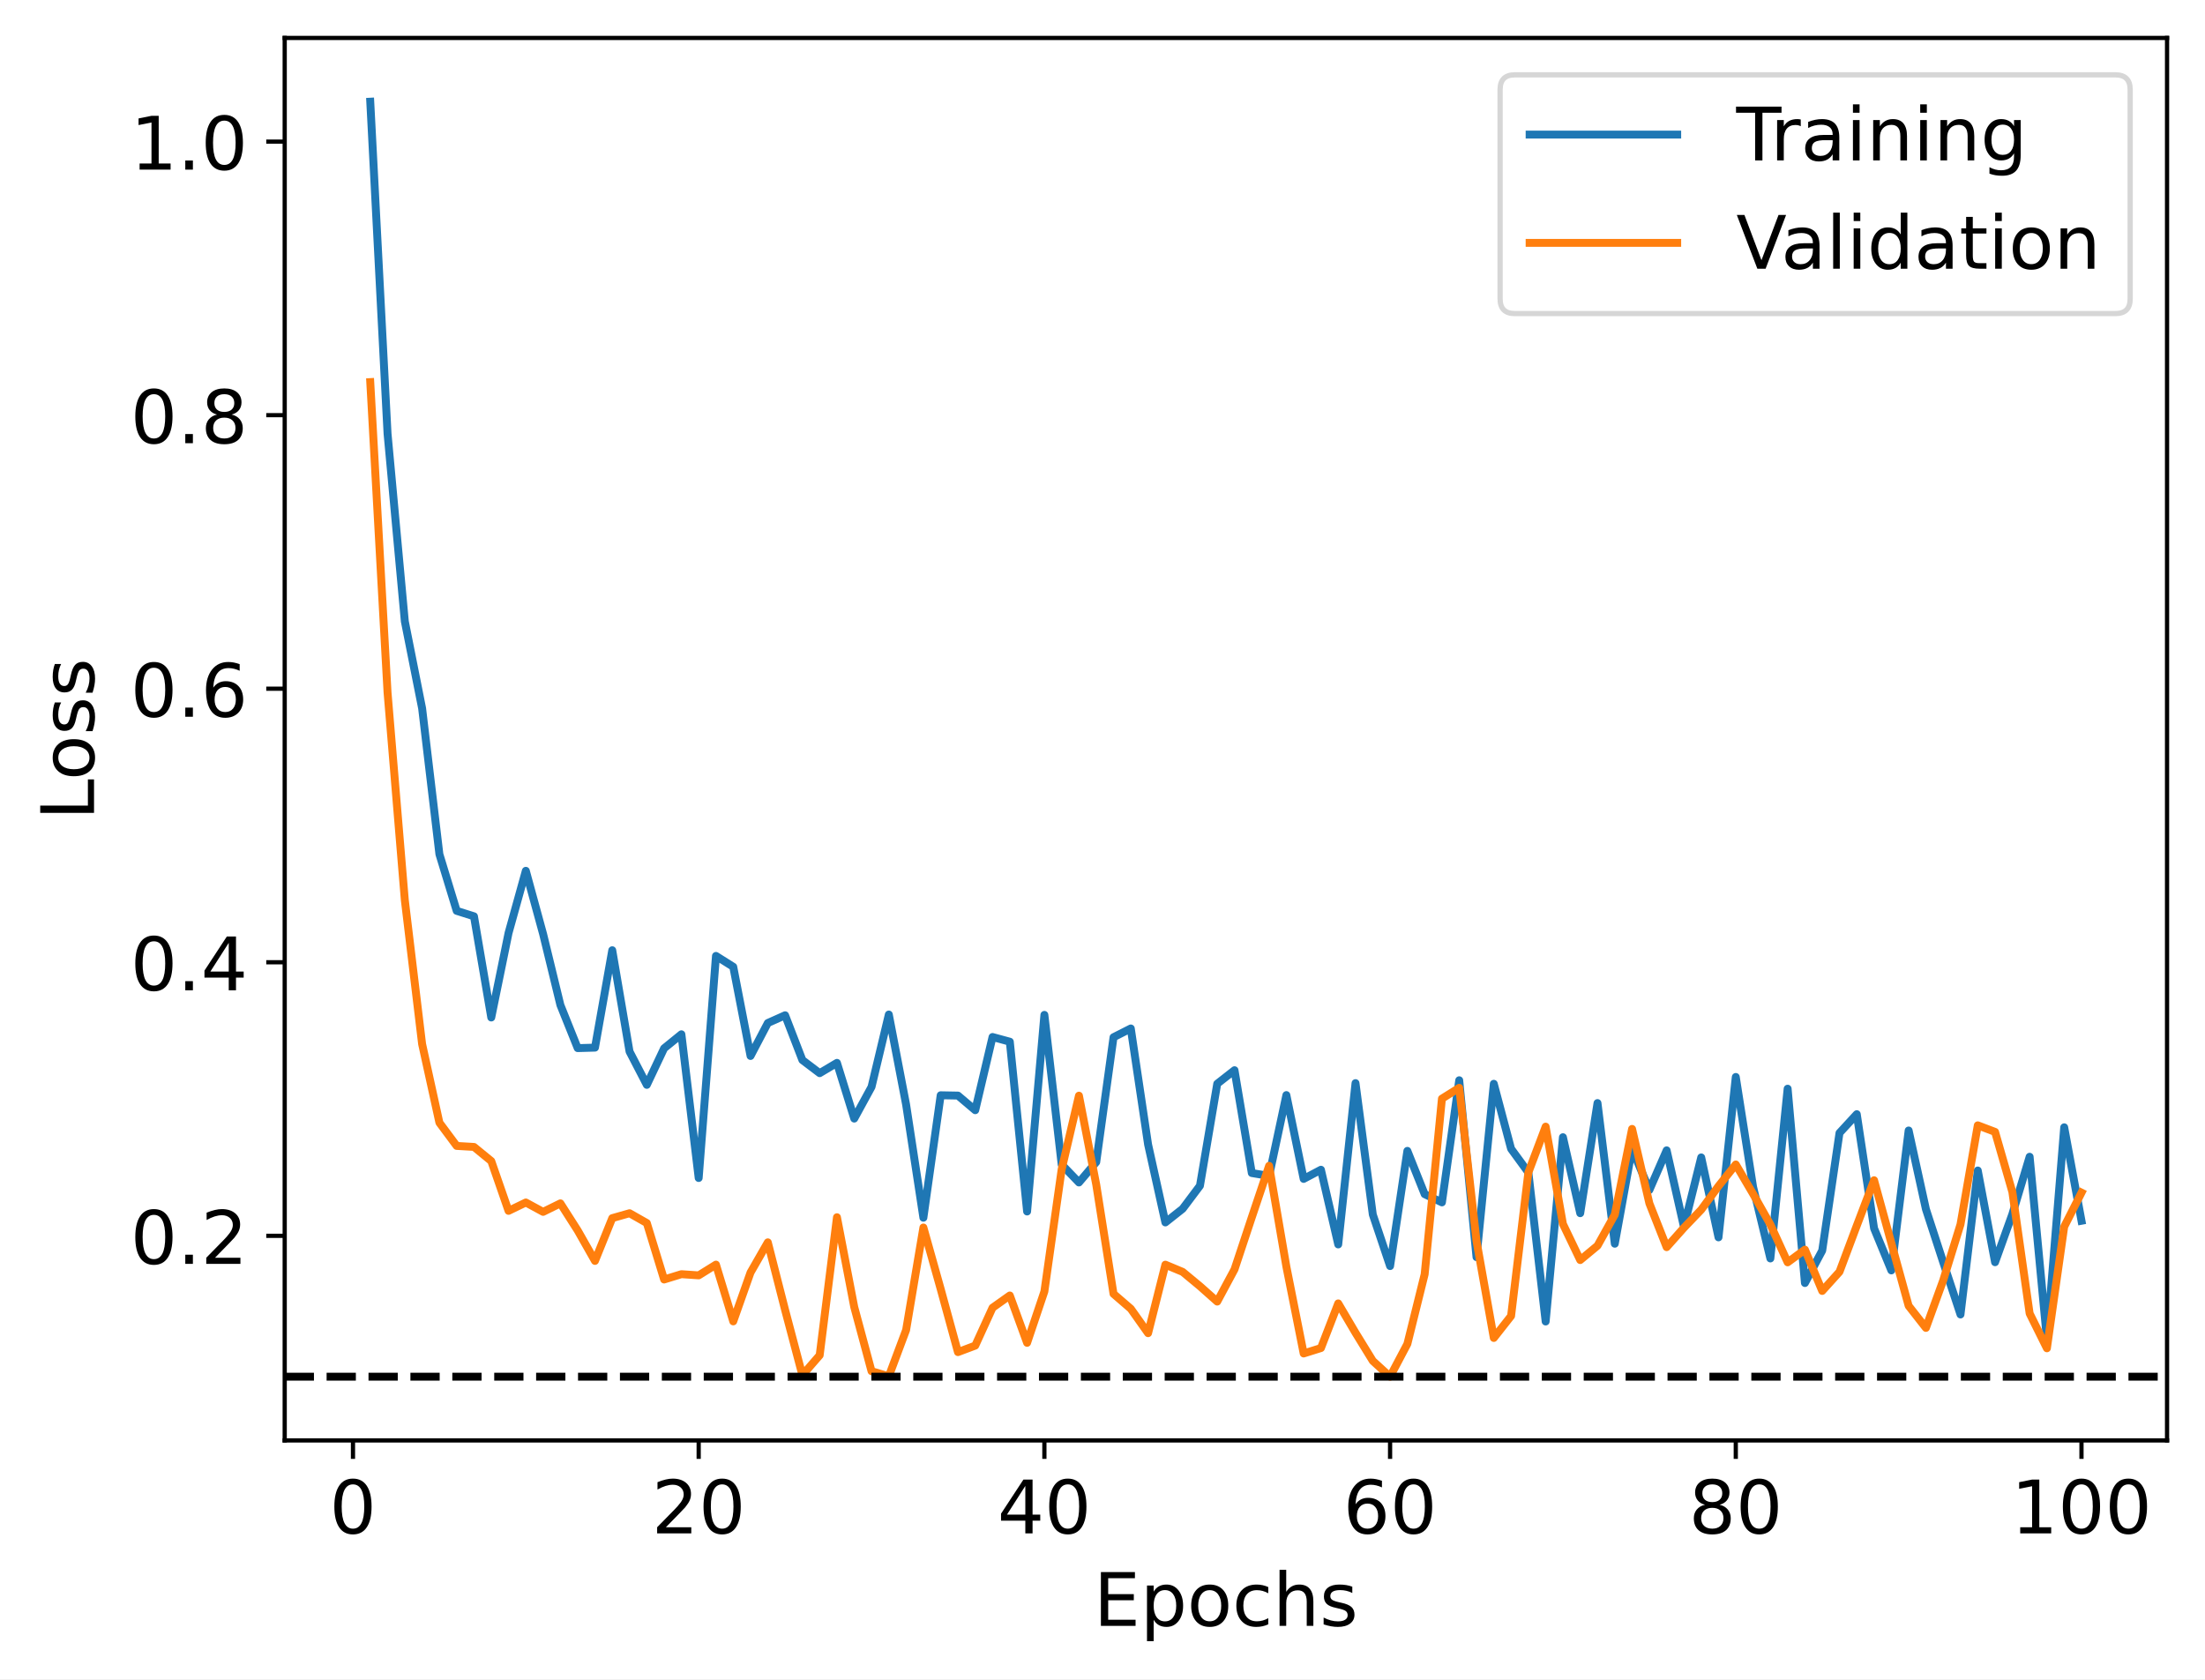
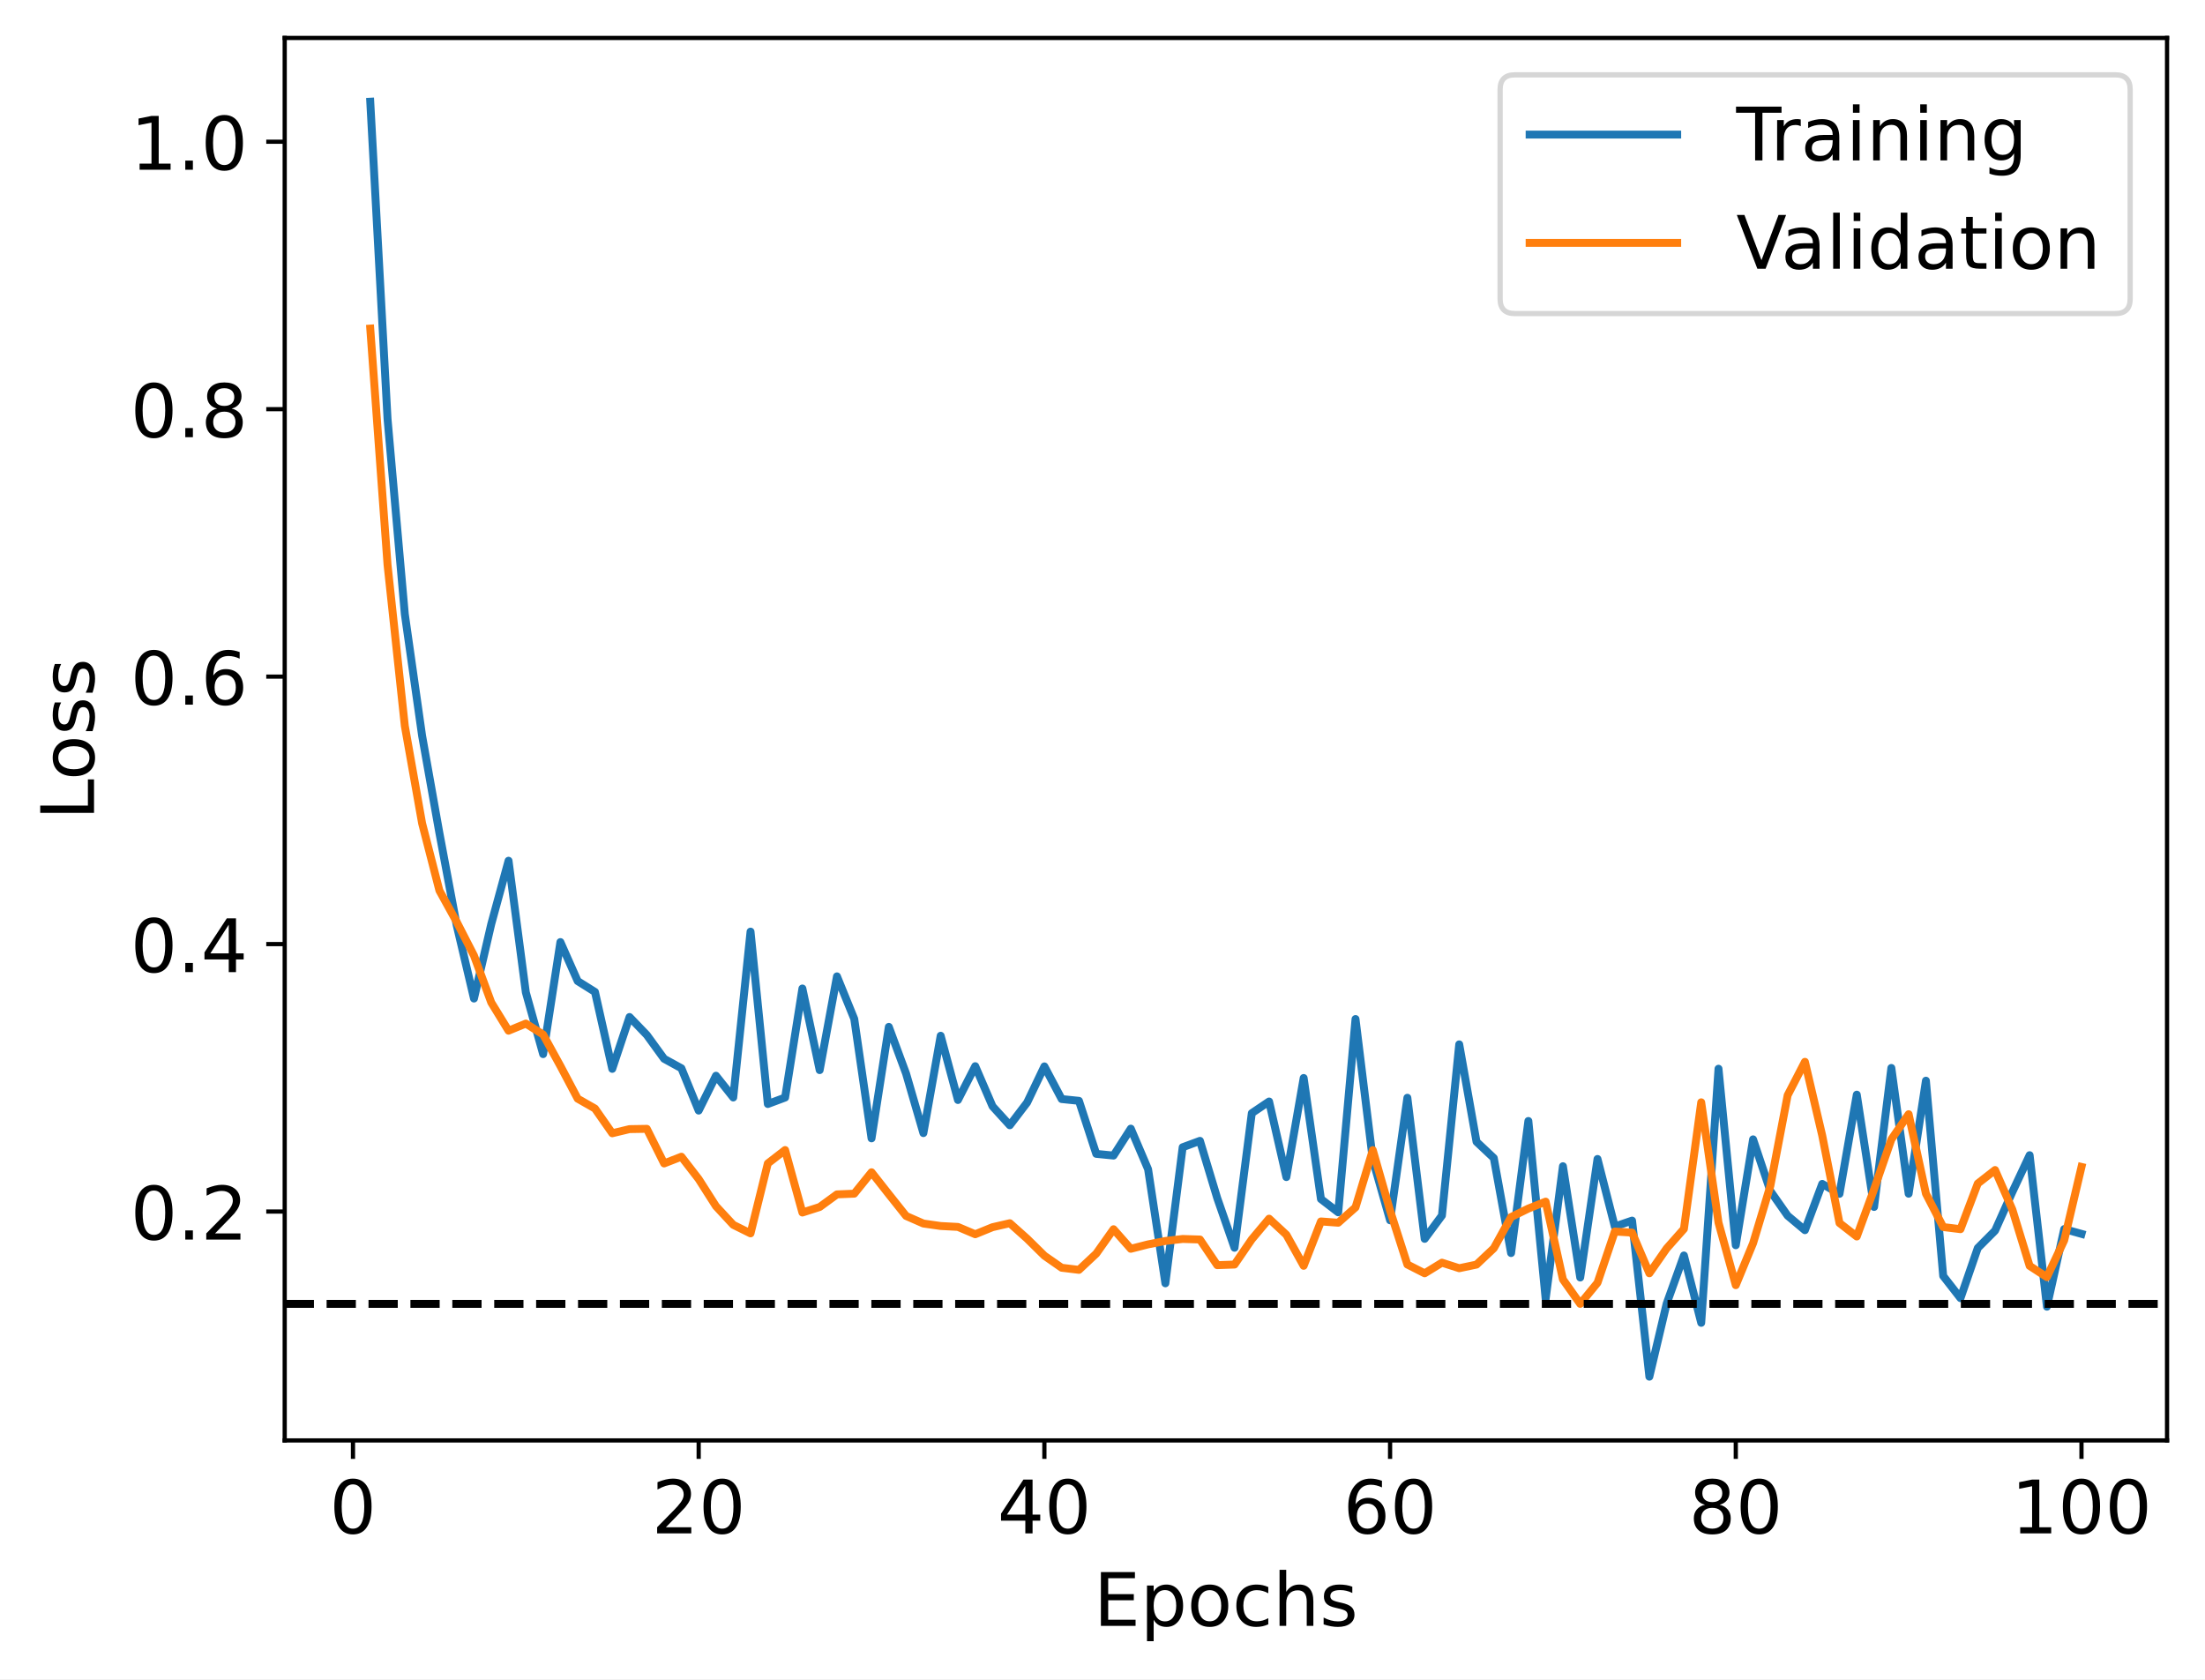
<svg xmlns="http://www.w3.org/2000/svg" xmlns:xlink="http://www.w3.org/1999/xlink" width="418.334pt" height="318.611pt" viewBox="0 0 418.334 318.611" version="1.1">
  <defs>
    <style type="text/css">*{stroke-linejoin: round; stroke-linecap: butt}</style>
  </defs>
  <g id="figure_1">
    <g id="patch_1">
      <path d="M 0 318.611  L 418.334 318.611  L 418.334 0  L 0 0  z " style="fill: #ffffff" />
    </g>
    <g id="axes_1">
      <g id="patch_2">
        <path d="M 54.014 273.312  L 411.134 273.312  L 411.134 7.2  L 54.014 7.2  z " style="fill: #ffffff" />
      </g>
      <g id="matplotlib.axis_1">
        <g id="xtick_1">
          <g id="line2d_1">
            <defs>
-               <path id="mfde2d26d12" d="M 0 0  L 0 3.5  " style="stroke: #000000; stroke-width: 0.8" />
-             </defs>
-             <g>
-               <use xlink:href="#mfde2d26d12" x="66.967" y="273.312" style="stroke: #000000; stroke-width: 0.8" />
+               <path id="mec2c94975b" d="M 0 0  L 0 3.5  " style="stroke: #000000; stroke-width: 0.8" />
+             </defs>
+             <g>
+               <use xlink:href="#mec2c94975b" x="66.967" y="273.312" style="stroke: #000000; stroke-width: 0.8" />
            </g>
          </g>
          <g id="text_1">
            <g transform="translate(62.51339 290.9498) scale(0.14 -0.14)">
              <defs>
                <path id="DejaVuSans-30" d="M 2034 4250  Q 1547 4250 1301 3770  Q 1056 3291 1056 2328  Q 1056 1369 1301 889  Q 1547 409 2034 409  Q 2525 409 2770 889  Q 3016 1369 3016 2328  Q 3016 3291 2770 3770  Q 2525 4250 2034 4250  z M 2034 4750  Q 2819 4750 3233 4129  Q 3647 3509 3647 2328  Q 3647 1150 3233 529  Q 2819 -91 2034 -91  Q 1250 -91 836 529  Q 422 1150 422 2328  Q 422 3509 836 4129  Q 1250 4750 2034 4750  z " transform="scale(0.015625)" />
              </defs>
              <use xlink:href="#DejaVuSans-30" />
            </g>
          </g>
        </g>
        <g id="xtick_2">
          <g id="line2d_2">
            <g>
-               <use xlink:href="#mfde2d26d12" x="132.554" y="273.312" style="stroke: #000000; stroke-width: 0.8" />
+               <use xlink:href="#mec2c94975b" x="132.554" y="273.312" style="stroke: #000000; stroke-width: 0.8" />
            </g>
          </g>
          <g id="text_2">
            <g transform="translate(123.6464 290.9498) scale(0.14 -0.14)">
              <defs>
                <path id="DejaVuSans-32" d="M 1228 531  L 3431 531  L 3431 0  L 469 0  L 469 531  Q 828 903 1448 1529  Q 2069 2156 2228 2338  Q 2531 2678 2651 2914  Q 2772 3150 2772 3378  Q 2772 3750 2511 3984  Q 2250 4219 1831 4219  Q 1534 4219 1204 4116  Q 875 4013 500 3803  L 500 4441  Q 881 4594 1212 4672  Q 1544 4750 1819 4750  Q 2544 4750 2975 4387  Q 3406 4025 3406 3419  Q 3406 3131 3298 2873  Q 3191 2616 2906 2266  Q 2828 2175 2409 1742  Q 1991 1309 1228 531  z " transform="scale(0.015625)" />
              </defs>
              <use xlink:href="#DejaVuSans-32" />
              <use xlink:href="#DejaVuSans-30" x="63.623" />
            </g>
          </g>
        </g>
        <g id="xtick_3">
          <g id="line2d_3">
            <g>
-               <use xlink:href="#mfde2d26d12" x="198.141" y="273.312" style="stroke: #000000; stroke-width: 0.8" />
+               <use xlink:href="#mec2c94975b" x="198.141" y="273.312" style="stroke: #000000; stroke-width: 0.8" />
            </g>
          </g>
          <g id="text_3">
            <g transform="translate(189.2332 290.9498) scale(0.14 -0.14)">
              <defs>
                <path id="DejaVuSans-34" d="M 2419 4116  L 825 1625  L 2419 1625  L 2419 4116  z M 2253 4666  L 3047 4666  L 3047 1625  L 3713 1625  L 3713 1100  L 3047 1100  L 3047 0  L 2419 0  L 2419 1100  L 313 1100  L 313 1709  L 2253 4666  z " transform="scale(0.015625)" />
              </defs>
              <use xlink:href="#DejaVuSans-34" />
              <use xlink:href="#DejaVuSans-30" x="63.623" />
            </g>
          </g>
        </g>
        <g id="xtick_4">
          <g id="line2d_4">
            <g>
-               <use xlink:href="#mfde2d26d12" x="263.727" y="273.312" style="stroke: #000000; stroke-width: 0.8" />
+               <use xlink:href="#mec2c94975b" x="263.727" y="273.312" style="stroke: #000000; stroke-width: 0.8" />
            </g>
          </g>
          <g id="text_4">
            <g transform="translate(254.82 290.9498) scale(0.14 -0.14)">
              <defs>
                <path id="DejaVuSans-36" d="M 2113 2584  Q 1688 2584 1439 2293  Q 1191 2003 1191 1497  Q 1191 994 1439 701  Q 1688 409 2113 409  Q 2538 409 2786 701  Q 3034 994 3034 1497  Q 3034 2003 2786 2293  Q 2538 2584 2113 2584  z M 3366 4563  L 3366 3988  Q 3128 4100 2886 4159  Q 2644 4219 2406 4219  Q 1781 4219 1451 3797  Q 1122 3375 1075 2522  Q 1259 2794 1537 2939  Q 1816 3084 2150 3084  Q 2853 3084 3261 2657  Q 3669 2231 3669 1497  Q 3669 778 3244 343  Q 2819 -91 2113 -91  Q 1303 -91 875 529  Q 447 1150 447 2328  Q 447 3434 972 4092  Q 1497 4750 2381 4750  Q 2619 4750 2861 4703  Q 3103 4656 3366 4563  z " transform="scale(0.015625)" />
              </defs>
              <use xlink:href="#DejaVuSans-36" />
              <use xlink:href="#DejaVuSans-30" x="63.623" />
            </g>
          </g>
        </g>
        <g id="xtick_5">
          <g id="line2d_5">
            <g>
-               <use xlink:href="#mfde2d26d12" x="329.314" y="273.312" style="stroke: #000000; stroke-width: 0.8" />
+               <use xlink:href="#mec2c94975b" x="329.314" y="273.312" style="stroke: #000000; stroke-width: 0.8" />
            </g>
          </g>
          <g id="text_5">
            <g transform="translate(320.4067 290.9498) scale(0.14 -0.14)">
              <defs>
                <path id="DejaVuSans-38" d="M 2034 2216  Q 1584 2216 1326 1975  Q 1069 1734 1069 1313  Q 1069 891 1326 650  Q 1584 409 2034 409  Q 2484 409 2743 651  Q 3003 894 3003 1313  Q 3003 1734 2745 1975  Q 2488 2216 2034 2216  z M 1403 2484  Q 997 2584 770 2862  Q 544 3141 544 3541  Q 544 4100 942 4425  Q 1341 4750 2034 4750  Q 2731 4750 3128 4425  Q 3525 4100 3525 3541  Q 3525 3141 3298 2862  Q 3072 2584 2669 2484  Q 3125 2378 3379 2068  Q 3634 1759 3634 1313  Q 3634 634 3220 271  Q 2806 -91 2034 -91  Q 1263 -91 848 271  Q 434 634 434 1313  Q 434 1759 690 2068  Q 947 2378 1403 2484  z M 1172 3481  Q 1172 3119 1398 2916  Q 1625 2713 2034 2713  Q 2441 2713 2670 2916  Q 2900 3119 2900 3481  Q 2900 3844 2670 4047  Q 2441 4250 2034 4250  Q 1625 4250 1398 4047  Q 1172 3844 1172 3481  z " transform="scale(0.015625)" />
              </defs>
              <use xlink:href="#DejaVuSans-38" />
              <use xlink:href="#DejaVuSans-30" x="63.623" />
            </g>
          </g>
        </g>
        <g id="xtick_6">
          <g id="line2d_6">
            <g>
-               <use xlink:href="#mfde2d26d12" x="394.901" y="273.312" style="stroke: #000000; stroke-width: 0.8" />
+               <use xlink:href="#mec2c94975b" x="394.901" y="273.312" style="stroke: #000000; stroke-width: 0.8" />
            </g>
          </g>
          <g id="text_6">
            <g transform="translate(381.5398 290.9498) scale(0.14 -0.14)">
              <defs>
                <path id="DejaVuSans-31" d="M 794 531  L 1825 531  L 1825 4091  L 703 3866  L 703 4441  L 1819 4666  L 2450 4666  L 2450 531  L 3481 531  L 3481 0  L 794 0  L 794 531  z " transform="scale(0.015625)" />
              </defs>
              <use xlink:href="#DejaVuSans-31" />
              <use xlink:href="#DejaVuSans-30" x="63.623" />
              <use xlink:href="#DejaVuSans-30" x="127.246" />
            </g>
          </g>
        </g>
        <g id="text_7">
          <g transform="translate(207.4919 308.4992) scale(0.14 -0.14)">
            <defs>
              <path id="DejaVuSans-45" d="M 628 4666  L 3578 4666  L 3578 4134  L 1259 4134  L 1259 2753  L 3481 2753  L 3481 2222  L 1259 2222  L 1259 531  L 3634 531  L 3634 0  L 628 0  L 628 4666  z " transform="scale(0.015625)" />
              <path id="DejaVuSans-70" d="M 1159 525  L 1159 -1331  L 581 -1331  L 581 3500  L 1159 3500  L 1159 2969  Q 1341 3281 1617 3432  Q 1894 3584 2278 3584  Q 2916 3584 3314 3078  Q 3713 2572 3713 1747  Q 3713 922 3314 415  Q 2916 -91 2278 -91  Q 1894 -91 1617 61  Q 1341 213 1159 525  z M 3116 1747  Q 3116 2381 2855 2742  Q 2594 3103 2138 3103  Q 1681 3103 1420 2742  Q 1159 2381 1159 1747  Q 1159 1113 1420 752  Q 1681 391 2138 391  Q 2594 391 2855 752  Q 3116 1113 3116 1747  z " transform="scale(0.015625)" />
              <path id="DejaVuSans-6f" d="M 1959 3097  Q 1497 3097 1228 2736  Q 959 2375 959 1747  Q 959 1119 1226 758  Q 1494 397 1959 397  Q 2419 397 2687 759  Q 2956 1122 2956 1747  Q 2956 2369 2687 2733  Q 2419 3097 1959 3097  z M 1959 3584  Q 2709 3584 3137 3096  Q 3566 2609 3566 1747  Q 3566 888 3137 398  Q 2709 -91 1959 -91  Q 1206 -91 779 398  Q 353 888 353 1747  Q 353 2609 779 3096  Q 1206 3584 1959 3584  z " transform="scale(0.015625)" />
              <path id="DejaVuSans-63" d="M 3122 3366  L 3122 2828  Q 2878 2963 2633 3030  Q 2388 3097 2138 3097  Q 1578 3097 1268 2742  Q 959 2388 959 1747  Q 959 1106 1268 751  Q 1578 397 2138 397  Q 2388 397 2633 464  Q 2878 531 3122 666  L 3122 134  Q 2881 22 2623 -34  Q 2366 -91 2075 -91  Q 1284 -91 818 406  Q 353 903 353 1747  Q 353 2603 823 3093  Q 1294 3584 2113 3584  Q 2378 3584 2631 3529  Q 2884 3475 3122 3366  z " transform="scale(0.015625)" />
              <path id="DejaVuSans-68" d="M 3513 2113  L 3513 0  L 2938 0  L 2938 2094  Q 2938 2591 2744 2837  Q 2550 3084 2163 3084  Q 1697 3084 1428 2787  Q 1159 2491 1159 1978  L 1159 0  L 581 0  L 581 4863  L 1159 4863  L 1159 2956  Q 1366 3272 1645 3428  Q 1925 3584 2291 3584  Q 2894 3584 3203 3211  Q 3513 2838 3513 2113  z " transform="scale(0.015625)" />
              <path id="DejaVuSans-73" d="M 2834 3397  L 2834 2853  Q 2591 2978 2328 3040  Q 2066 3103 1784 3103  Q 1356 3103 1142 2972  Q 928 2841 928 2578  Q 928 2378 1081 2264  Q 1234 2150 1697 2047  L 1894 2003  Q 2506 1872 2764 1633  Q 3022 1394 3022 966  Q 3022 478 2636 193  Q 2250 -91 1575 -91  Q 1294 -91 989 -36  Q 684 19 347 128  L 347 722  Q 666 556 975 473  Q 1284 391 1588 391  Q 1994 391 2212 530  Q 2431 669 2431 922  Q 2431 1156 2273 1281  Q 2116 1406 1581 1522  L 1381 1569  Q 847 1681 609 1914  Q 372 2147 372 2553  Q 372 3047 722 3315  Q 1072 3584 1716 3584  Q 2034 3584 2315 3537  Q 2597 3491 2834 3397  z " transform="scale(0.015625)" />
            </defs>
            <use xlink:href="#DejaVuSans-45" />
            <use xlink:href="#DejaVuSans-70" x="63.184" />
            <use xlink:href="#DejaVuSans-6f" x="126.66" />
            <use xlink:href="#DejaVuSans-63" x="187.842" />
            <use xlink:href="#DejaVuSans-68" x="242.822" />
            <use xlink:href="#DejaVuSans-73" x="306.201" />
          </g>
        </g>
      </g>
      <g id="matplotlib.axis_2">
        <g id="ytick_1">
          <g id="line2d_7">
            <defs>
-               <path id="m32dc61f9a4" d="M 0 0  L -3.5 0  " style="stroke: #000000; stroke-width: 0.8" />
-             </defs>
-             <g>
-               <use xlink:href="#m32dc61f9a4" x="54.014" y="234.491" style="stroke: #000000; stroke-width: 0.8" />
+               <path id="m7c34e01a49" d="M 0 0  L -3.5 0  " style="stroke: #000000; stroke-width: 0.8" />
+             </defs>
+             <g>
+               <use xlink:href="#m7c34e01a49" x="54.014" y="229.88" style="stroke: #000000; stroke-width: 0.8" />
            </g>
          </g>
          <g id="text_8">
-             <g transform="translate(24.74938 239.8103) scale(0.14 -0.14)">
+             <g transform="translate(24.74938 235.1994) scale(0.14 -0.14)">
              <defs>
                <path id="DejaVuSans-2e" d="M 684 794  L 1344 794  L 1344 0  L 684 0  L 684 794  z " transform="scale(0.015625)" />
              </defs>
              <use xlink:href="#DejaVuSans-30" />
              <use xlink:href="#DejaVuSans-2e" x="63.623" />
              <use xlink:href="#DejaVuSans-32" x="95.41" />
            </g>
          </g>
        </g>
        <g id="ytick_2">
          <g id="line2d_8">
            <g>
-               <use xlink:href="#m32dc61f9a4" x="54.014" y="182.586" style="stroke: #000000; stroke-width: 0.8" />
+               <use xlink:href="#m7c34e01a49" x="54.014" y="179.133" style="stroke: #000000; stroke-width: 0.8" />
            </g>
          </g>
          <g id="text_9">
-             <g transform="translate(24.74938 187.9046) scale(0.14 -0.14)">
+             <g transform="translate(24.74938 184.4517) scale(0.14 -0.14)">
              <use xlink:href="#DejaVuSans-30" />
              <use xlink:href="#DejaVuSans-2e" x="63.623" />
              <use xlink:href="#DejaVuSans-34" x="95.41" />
            </g>
          </g>
        </g>
        <g id="ytick_3">
          <g id="line2d_9">
            <g>
-               <use xlink:href="#m32dc61f9a4" x="54.014" y="130.68" style="stroke: #000000; stroke-width: 0.8" />
+               <use xlink:href="#m7c34e01a49" x="54.014" y="128.385" style="stroke: #000000; stroke-width: 0.8" />
            </g>
          </g>
          <g id="text_10">
-             <g transform="translate(24.74938 135.999) scale(0.14 -0.14)">
+             <g transform="translate(24.74938 133.7041) scale(0.14 -0.14)">
              <use xlink:href="#DejaVuSans-30" />
              <use xlink:href="#DejaVuSans-2e" x="63.623" />
              <use xlink:href="#DejaVuSans-36" x="95.41" />
            </g>
          </g>
        </g>
        <g id="ytick_4">
          <g id="line2d_10">
            <g>
-               <use xlink:href="#m32dc61f9a4" x="54.014" y="78.774" style="stroke: #000000; stroke-width: 0.8" />
+               <use xlink:href="#m7c34e01a49" x="54.014" y="77.638" style="stroke: #000000; stroke-width: 0.8" />
            </g>
          </g>
          <g id="text_11">
-             <g transform="translate(24.74938 84.09325) scale(0.14 -0.14)">
+             <g transform="translate(24.74938 82.95647) scale(0.14 -0.14)">
              <use xlink:href="#DejaVuSans-30" />
              <use xlink:href="#DejaVuSans-2e" x="63.623" />
              <use xlink:href="#DejaVuSans-38" x="95.41" />
            </g>
          </g>
        </g>
        <g id="ytick_5">
          <g id="line2d_11">
            <g>
-               <use xlink:href="#m32dc61f9a4" x="54.014" y="26.869" style="stroke: #000000; stroke-width: 0.8" />
+               <use xlink:href="#m7c34e01a49" x="54.014" y="26.89" style="stroke: #000000; stroke-width: 0.8" />
            </g>
          </g>
          <g id="text_12">
-             <g transform="translate(24.74938 32.18756) scale(0.14 -0.14)">
+             <g transform="translate(24.74938 32.20884) scale(0.14 -0.14)">
              <use xlink:href="#DejaVuSans-31" />
              <use xlink:href="#DejaVuSans-2e" x="63.623" />
              <use xlink:href="#DejaVuSans-30" x="95.41" />
            </g>
          </g>
        </g>
        <g id="text_13">
          <g transform="translate(17.83781 155.6101) rotate(-90) scale(0.14 -0.14)">
            <defs>
              <path id="DejaVuSans-4c" d="M 628 4666  L 1259 4666  L 1259 531  L 3531 531  L 3531 0  L 628 0  L 628 4666  z " transform="scale(0.015625)" />
            </defs>
            <use xlink:href="#DejaVuSans-4c" />
            <use xlink:href="#DejaVuSans-6f" x="53.963" />
            <use xlink:href="#DejaVuSans-73" x="115.145" />
            <use xlink:href="#DejaVuSans-73" x="167.244" />
          </g>
        </g>
      </g>
      <g id="line2d_12">
-         <path d="M 70.246 19.296  L 73.526 82.284  L 76.805 117.906  L 80.084 134.402  L 83.364 162.084  L 86.643 172.827  L 89.923 173.864  L 93.202 193.065  L 96.481 177.038  L 99.761 165.231  L 103.04 177.233  L 106.319 190.701  L 109.599 198.875  L 112.878 198.781  L 116.157 180.302  L 119.437 199.525  L 122.716 205.846  L 125.995 198.913  L 129.275 196.25  L 132.554 223.52  L 135.833 181.379  L 139.113 183.445  L 142.392 200.363  L 145.671 194.11  L 148.951 192.642  L 152.23 201.14  L 155.509 203.626  L 158.789 201.674  L 162.068 212.243  L 165.347 206.23  L 168.627 192.501  L 171.906 209.586  L 175.185 231.057  L 178.465 207.82  L 181.744 207.88  L 185.023 210.655  L 188.303 196.765  L 191.582 197.656  L 194.861 229.873  L 198.141 192.569  L 201.42 220.962  L 204.699 224.367  L 207.979 220.499  L 211.258 196.809  L 214.537 195.147  L 217.817 217.161  L 221.096 231.95  L 224.375 229.358  L 227.655 224.99  L 230.934 205.635  L 234.213 203.068  L 237.493 222.577  L 240.772 223.127  L 244.051 207.787  L 247.331 223.688  L 250.61 221.952  L 253.889 236.125  L 257.169 205.519  L 260.448 230.454  L 263.727 240.231  L 267.007 218.373  L 270.286 226.582  L 273.565 228.144  L 276.845 204.972  L 280.124 238.534  L 283.404 205.645  L 286.683 217.977  L 289.962 222.466  L 293.242 250.747  L 296.521 215.779  L 299.8 230.198  L 303.08 209.301  L 306.359 235.989  L 309.638 217.937  L 312.918 225.801  L 316.197 218.273  L 319.476 232.775  L 322.756 219.614  L 326.035 234.78  L 329.314 204.348  L 332.594 225.208  L 335.873 238.784  L 339.152 206.573  L 342.432 243.446  L 345.711 237.293  L 348.99 214.973  L 352.27 211.41  L 355.549 233.074  L 358.828 241.05  L 362.108 214.505  L 365.387 229.437  L 368.666 239.498  L 371.946 249.416  L 375.225 222.1  L 378.504 239.497  L 381.784 230.381  L 385.063 219.488  L 388.342 254.125  L 391.622 213.901  L 394.901 231.634  " clip-path="url(#pbf88e4004e)" style="fill: none; stroke: #1f77b4; stroke-width: 1.5; stroke-linecap: square" />
+         <path d="M 70.246 19.296  L 73.526 79.498  L 76.805 116.543  L 80.084 139.62  L 83.364 158.071  L 86.643 175.556  L 89.923 189.469  L 93.202 175.331  L 96.481 163.32  L 99.761 188.29  L 103.04 200.014  L 106.319 178.752  L 109.599 186.156  L 112.878 188.212  L 116.157 202.809  L 119.437 192.972  L 122.716 196.384  L 125.995 200.898  L 129.275 202.697  L 132.554 210.728  L 135.833 204.114  L 139.113 208.24  L 142.392 176.769  L 145.671 209.476  L 148.951 208.253  L 152.23 187.562  L 155.509 203.048  L 158.789 185.259  L 162.068 193.326  L 165.347 215.998  L 168.627 194.844  L 171.906 203.722  L 175.185 215.001  L 178.465 196.529  L 181.744 208.719  L 185.023 202.301  L 188.303 209.913  L 191.582 213.513  L 194.861 209.21  L 198.141 202.343  L 201.42 208.539  L 204.699 208.876  L 207.979 218.937  L 211.258 219.262  L 214.537 214.154  L 217.817 221.858  L 221.096 243.501  L 224.375 217.683  L 227.655 216.469  L 230.934 227.331  L 234.213 236.755  L 237.493 211.214  L 240.772 209.005  L 244.051 223.344  L 247.331 204.541  L 250.61 227.512  L 253.889 230.03  L 257.169 193.354  L 260.448 220.043  L 263.727 231.543  L 267.007 208.292  L 270.286 235.066  L 273.565 230.641  L 276.845 198.161  L 280.124 216.643  L 283.404 219.729  L 286.683 237.759  L 289.962 212.699  L 293.242 246.454  L 296.521 221.284  L 299.8 242.402  L 303.08 219.909  L 306.359 232.727  L 309.638 231.604  L 312.918 261.216  L 316.197 247.36  L 319.476 238.218  L 322.756 251.004  L 326.035 202.787  L 329.314 236.278  L 332.594 216.186  L 335.873 225.992  L 339.152 230.672  L 342.432 233.421  L 345.711 224.636  L 348.99 226.523  L 352.27 207.705  L 355.549 229.015  L 358.828 202.639  L 362.108 226.502  L 365.387 205.054  L 368.666 242.106  L 371.946 246.316  L 375.225 236.808  L 378.504 233.512  L 381.784 226.177  L 385.063 219.19  L 388.342 247.932  L 391.622 233.21  L 394.901 234.119  " clip-path="url(#p0b362e80ad)" style="fill: none; stroke: #1f77b4; stroke-width: 1.5; stroke-linecap: square" />
      </g>
      <g id="line2d_13">
-         <path d="M 70.246 72.5  L 73.526 131.406  L 76.805 170.813  L 80.084 198.109  L 83.364 213.021  L 86.643 217.431  L 89.923 217.623  L 93.202 220.306  L 96.481 229.753  L 99.761 228.167  L 103.04 229.945  L 106.319 228.329  L 109.599 233.472  L 112.878 239.251  L 116.157 231.135  L 119.437 230.203  L 122.716 232.065  L 125.995 242.777  L 129.275 241.769  L 132.554 241.993  L 135.833 239.955  L 139.113 250.724  L 142.392 241.45  L 145.671 235.728  L 148.951 248.559  L 152.23 260.93  L 155.509 257.151  L 158.789 230.965  L 162.068 248.007  L 165.347 260.176  L 168.627 261.141  L 171.906 252.368  L 175.185 232.912  L 178.465 244.58  L 181.744 256.553  L 185.023 255.321  L 188.303 248.14  L 191.582 245.812  L 194.861 254.795  L 198.141 245.048  L 201.42 221.878  L 204.699 207.899  L 207.979 224.77  L 211.258 245.502  L 214.537 248.331  L 217.817 252.961  L 221.096 239.964  L 224.375 241.335  L 227.655 244.054  L 230.934 246.967  L 234.213 240.857  L 237.493 230.972  L 240.772 221.212  L 244.051 240.336  L 247.331 256.814  L 250.61 255.786  L 253.889 247.313  L 257.169 252.886  L 260.448 258.222  L 263.727 261.216  L 267.007 255.003  L 270.286 241.785  L 273.565 208.465  L 276.845 206.408  L 280.124 235.476  L 283.404 253.87  L 286.683 249.701  L 289.962 222.467  L 293.242 213.775  L 296.521 232.246  L 299.8 239.088  L 303.08 236.367  L 306.359 230.472  L 309.638 214.206  L 312.918 228.328  L 316.197 236.64  L 319.476 232.959  L 322.756 229.536  L 326.035 225.063  L 329.314 220.954  L 332.594 226.528  L 335.873 232.341  L 339.152 239.519  L 342.432 237.116  L 345.711 244.948  L 348.99 241.318  L 352.27 232.559  L 355.549 223.946  L 358.828 235.876  L 362.108 247.778  L 365.387 251.962  L 368.666 242.936  L 371.946 232.321  L 375.225 213.525  L 378.504 214.77  L 381.784 226.167  L 385.063 249.221  L 388.342 255.828  L 391.622 232.756  L 394.901 226.3  " clip-path="url(#pbf88e4004e)" style="fill: none; stroke: #ff7f0e; stroke-width: 1.5; stroke-linecap: square" />
+         <path d="M 70.246 62.347  L 73.526 107.183  L 76.805 137.757  L 80.084 156.232  L 83.364 168.976  L 86.643 174.922  L 89.923 181.32  L 93.202 190.221  L 96.481 195.566  L 99.761 194.218  L 103.04 196.299  L 106.319 202.265  L 109.599 208.467  L 112.878 210.34  L 116.157 215.031  L 119.437 214.244  L 122.716 214.189  L 125.995 220.756  L 129.275 219.479  L 132.554 223.724  L 135.833 228.865  L 139.113 232.404  L 142.392 234.027  L 145.671 220.756  L 148.951 218.215  L 152.23 230.07  L 155.509 229.023  L 158.789 226.628  L 162.068 226.493  L 165.347 222.431  L 168.627 226.6  L 171.906 230.721  L 175.185 232.158  L 178.465 232.627  L 181.744 232.801  L 185.023 234.192  L 188.303 232.852  L 191.582 232.099  L 194.861 235.028  L 198.141 238.262  L 201.42 240.549  L 204.699 240.947  L 207.979 237.869  L 211.258 233.238  L 214.537 236.951  L 217.817 236.113  L 221.096 235.469  L 224.375 235.086  L 227.655 235.19  L 230.934 240.056  L 234.213 239.94  L 237.493 235.15  L 240.772 231.237  L 244.051 234.287  L 247.331 240.182  L 250.61 231.763  L 253.889 232.005  L 257.169 229.09  L 260.448 218.229  L 263.727 229.699  L 267.007 239.934  L 270.286 241.603  L 273.565 239.588  L 276.845 240.639  L 280.124 239.948  L 283.404 236.85  L 286.683 230.927  L 289.962 229.319  L 293.242 228.006  L 296.521 242.766  L 299.8 247.402  L 303.08 243.4  L 306.359 233.674  L 309.638 233.88  L 312.918 241.603  L 316.197 236.887  L 319.476 233.183  L 322.756 209.158  L 326.035 231.995  L 329.314 243.855  L 332.594 235.901  L 335.873 225.007  L 339.152 207.821  L 342.432 201.475  L 345.711 215.456  L 348.99 232.061  L 352.27 234.619  L 355.549 225.658  L 358.828 216.197  L 362.108 211.412  L 365.387 226.486  L 368.666 232.826  L 371.946 233.23  L 375.225 224.569  L 378.504 222.007  L 381.784 229.501  L 385.063 240.196  L 388.342 242.329  L 391.622 235.347  L 394.901 221.416  " clip-path="url(#p0b362e80ad)" style="fill: none; stroke: #ff7f0e; stroke-width: 1.5; stroke-linecap: square" />
      </g>
      <g id="line2d_14">
-         <path d="M 54.014 261.216  L 411.134 261.216  " clip-path="url(#pbf88e4004e)" style="fill: none; stroke-dasharray: 5.55,2.4; stroke-dashoffset: 0; stroke: #000000; stroke-width: 1.5" />
+         <path d="M 54.014 247.402  L 411.134 247.402  " clip-path="url(#p0b362e80ad)" style="fill: none; stroke-dasharray: 5.55,2.4; stroke-dashoffset: 0; stroke: #000000; stroke-width: 1.5" />
      </g>
      <g id="patch_3">
        <path d="M 54.014 273.312  L 54.014 7.2  " style="fill: none; stroke: #000000; stroke-width: 0.8; stroke-linejoin: miter; stroke-linecap: square" />
      </g>
      <g id="patch_4">
        <path d="M 411.134 273.312  L 411.134 7.2  " style="fill: none; stroke: #000000; stroke-width: 0.8; stroke-linejoin: miter; stroke-linecap: square" />
      </g>
      <g id="patch_5">
        <path d="M 54.014 273.312  L 411.134 273.312  " style="fill: none; stroke: #000000; stroke-width: 0.8; stroke-linejoin: miter; stroke-linecap: square" />
      </g>
      <g id="patch_6">
        <path d="M 54.014 7.2  L 411.134 7.2  " style="fill: none; stroke: #000000; stroke-width: 0.8; stroke-linejoin: miter; stroke-linecap: square" />
      </g>
      <g id="legend_1">
        <g id="patch_7">
          <path d="M 287.4 59.499  L 401.334 59.499  Q 404.134 59.499 404.134 56.699  L 404.134 17  Q 404.134 14.2 401.334 14.2  L 287.4 14.2  Q 284.6 14.2 284.6 17  L 284.6 56.699  Q 284.6 59.499 287.4 59.499  z " style="fill: #ffffff; opacity: 0.8; stroke: #cccccc; stroke-linejoin: miter" />
        </g>
        <g id="line2d_15">
          <path d="M 290.2 25.538  L 304.2 25.538  L 318.2 25.538  " style="fill: none; stroke: #1f77b4; stroke-width: 1.5; stroke-linecap: square" />
        </g>
        <g id="text_14">
          <g transform="translate(329.4 30.43781) scale(0.14 -0.14)">
            <defs>
              <path id="DejaVuSans-54" d="M -19 4666  L 3928 4666  L 3928 4134  L 2272 4134  L 2272 0  L 1638 0  L 1638 4134  L -19 4134  L -19 4666  z " transform="scale(0.015625)" />
              <path id="DejaVuSans-72" d="M 2631 2963  Q 2534 3019 2420 3045  Q 2306 3072 2169 3072  Q 1681 3072 1420 2755  Q 1159 2438 1159 1844  L 1159 0  L 581 0  L 581 3500  L 1159 3500  L 1159 2956  Q 1341 3275 1631 3429  Q 1922 3584 2338 3584  Q 2397 3584 2469 3576  Q 2541 3569 2628 3553  L 2631 2963  z " transform="scale(0.015625)" />
              <path id="DejaVuSans-61" d="M 2194 1759  Q 1497 1759 1228 1600  Q 959 1441 959 1056  Q 959 750 1161 570  Q 1363 391 1709 391  Q 2188 391 2477 730  Q 2766 1069 2766 1631  L 2766 1759  L 2194 1759  z M 3341 1997  L 3341 0  L 2766 0  L 2766 531  Q 2569 213 2275 61  Q 1981 -91 1556 -91  Q 1019 -91 701 211  Q 384 513 384 1019  Q 384 1609 779 1909  Q 1175 2209 1959 2209  L 2766 2209  L 2766 2266  Q 2766 2663 2505 2880  Q 2244 3097 1772 3097  Q 1472 3097 1187 3025  Q 903 2953 641 2809  L 641 3341  Q 956 3463 1253 3523  Q 1550 3584 1831 3584  Q 2591 3584 2966 3190  Q 3341 2797 3341 1997  z " transform="scale(0.015625)" />
              <path id="DejaVuSans-69" d="M 603 3500  L 1178 3500  L 1178 0  L 603 0  L 603 3500  z M 603 4863  L 1178 4863  L 1178 4134  L 603 4134  L 603 4863  z " transform="scale(0.015625)" />
              <path id="DejaVuSans-6e" d="M 3513 2113  L 3513 0  L 2938 0  L 2938 2094  Q 2938 2591 2744 2837  Q 2550 3084 2163 3084  Q 1697 3084 1428 2787  Q 1159 2491 1159 1978  L 1159 0  L 581 0  L 581 3500  L 1159 3500  L 1159 2956  Q 1366 3272 1645 3428  Q 1925 3584 2291 3584  Q 2894 3584 3203 3211  Q 3513 2838 3513 2113  z " transform="scale(0.015625)" />
              <path id="DejaVuSans-67" d="M 2906 1791  Q 2906 2416 2648 2759  Q 2391 3103 1925 3103  Q 1463 3103 1205 2759  Q 947 2416 947 1791  Q 947 1169 1205 825  Q 1463 481 1925 481  Q 2391 481 2648 825  Q 2906 1169 2906 1791  z M 3481 434  Q 3481 -459 3084 -895  Q 2688 -1331 1869 -1331  Q 1566 -1331 1297 -1286  Q 1028 -1241 775 -1147  L 775 -588  Q 1028 -725 1275 -790  Q 1522 -856 1778 -856  Q 2344 -856 2625 -561  Q 2906 -266 2906 331  L 2906 616  Q 2728 306 2450 153  Q 2172 0 1784 0  Q 1141 0 747 490  Q 353 981 353 1791  Q 353 2603 747 3093  Q 1141 3584 1784 3584  Q 2172 3584 2450 3431  Q 2728 3278 2906 2969  L 2906 3500  L 3481 3500  L 3481 434  z " transform="scale(0.015625)" />
            </defs>
            <use xlink:href="#DejaVuSans-54" />
            <use xlink:href="#DejaVuSans-72" x="46.334" />
            <use xlink:href="#DejaVuSans-61" x="87.447" />
            <use xlink:href="#DejaVuSans-69" x="148.727" />
            <use xlink:href="#DejaVuSans-6e" x="176.51" />
            <use xlink:href="#DejaVuSans-69" x="239.889" />
            <use xlink:href="#DejaVuSans-6e" x="267.672" />
            <use xlink:href="#DejaVuSans-67" x="331.051" />
          </g>
        </g>
        <g id="line2d_16">
          <path d="M 290.2 46.087  L 304.2 46.087  L 318.2 46.087  " style="fill: none; stroke: #ff7f0e; stroke-width: 1.5; stroke-linecap: square" />
        </g>
        <g id="text_15">
          <g transform="translate(329.4 50.98719) scale(0.14 -0.14)">
            <defs>
              <path id="DejaVuSans-56" d="M 1831 0  L 50 4666  L 709 4666  L 2188 738  L 3669 4666  L 4325 4666  L 2547 0  L 1831 0  z " transform="scale(0.015625)" />
              <path id="DejaVuSans-6c" d="M 603 4863  L 1178 4863  L 1178 0  L 603 0  L 603 4863  z " transform="scale(0.015625)" />
              <path id="DejaVuSans-64" d="M 2906 2969  L 2906 4863  L 3481 4863  L 3481 0  L 2906 0  L 2906 525  Q 2725 213 2448 61  Q 2172 -91 1784 -91  Q 1150 -91 751 415  Q 353 922 353 1747  Q 353 2572 751 3078  Q 1150 3584 1784 3584  Q 2172 3584 2448 3432  Q 2725 3281 2906 2969  z M 947 1747  Q 947 1113 1208 752  Q 1469 391 1925 391  Q 2381 391 2643 752  Q 2906 1113 2906 1747  Q 2906 2381 2643 2742  Q 2381 3103 1925 3103  Q 1469 3103 1208 2742  Q 947 2381 947 1747  z " transform="scale(0.015625)" />
              <path id="DejaVuSans-74" d="M 1172 4494  L 1172 3500  L 2356 3500  L 2356 3053  L 1172 3053  L 1172 1153  Q 1172 725 1289 603  Q 1406 481 1766 481  L 2356 481  L 2356 0  L 1766 0  Q 1100 0 847 248  Q 594 497 594 1153  L 594 3053  L 172 3053  L 172 3500  L 594 3500  L 594 4494  L 1172 4494  z " transform="scale(0.015625)" />
            </defs>
            <use xlink:href="#DejaVuSans-56" />
            <use xlink:href="#DejaVuSans-61" x="60.658" />
            <use xlink:href="#DejaVuSans-6c" x="121.938" />
            <use xlink:href="#DejaVuSans-69" x="149.721" />
            <use xlink:href="#DejaVuSans-64" x="177.504" />
            <use xlink:href="#DejaVuSans-61" x="240.98" />
            <use xlink:href="#DejaVuSans-74" x="302.26" />
            <use xlink:href="#DejaVuSans-69" x="341.469" />
            <use xlink:href="#DejaVuSans-6f" x="369.252" />
            <use xlink:href="#DejaVuSans-6e" x="430.434" />
          </g>
        </g>
      </g>
    </g>
  </g>
  <defs>
-     <clipPath id="pbf88e4004e">
+     <clipPath id="p0b362e80ad">
      <rect x="54.014" y="7.2" width="357.12" height="266.112" />
    </clipPath>
  </defs>
</svg>
